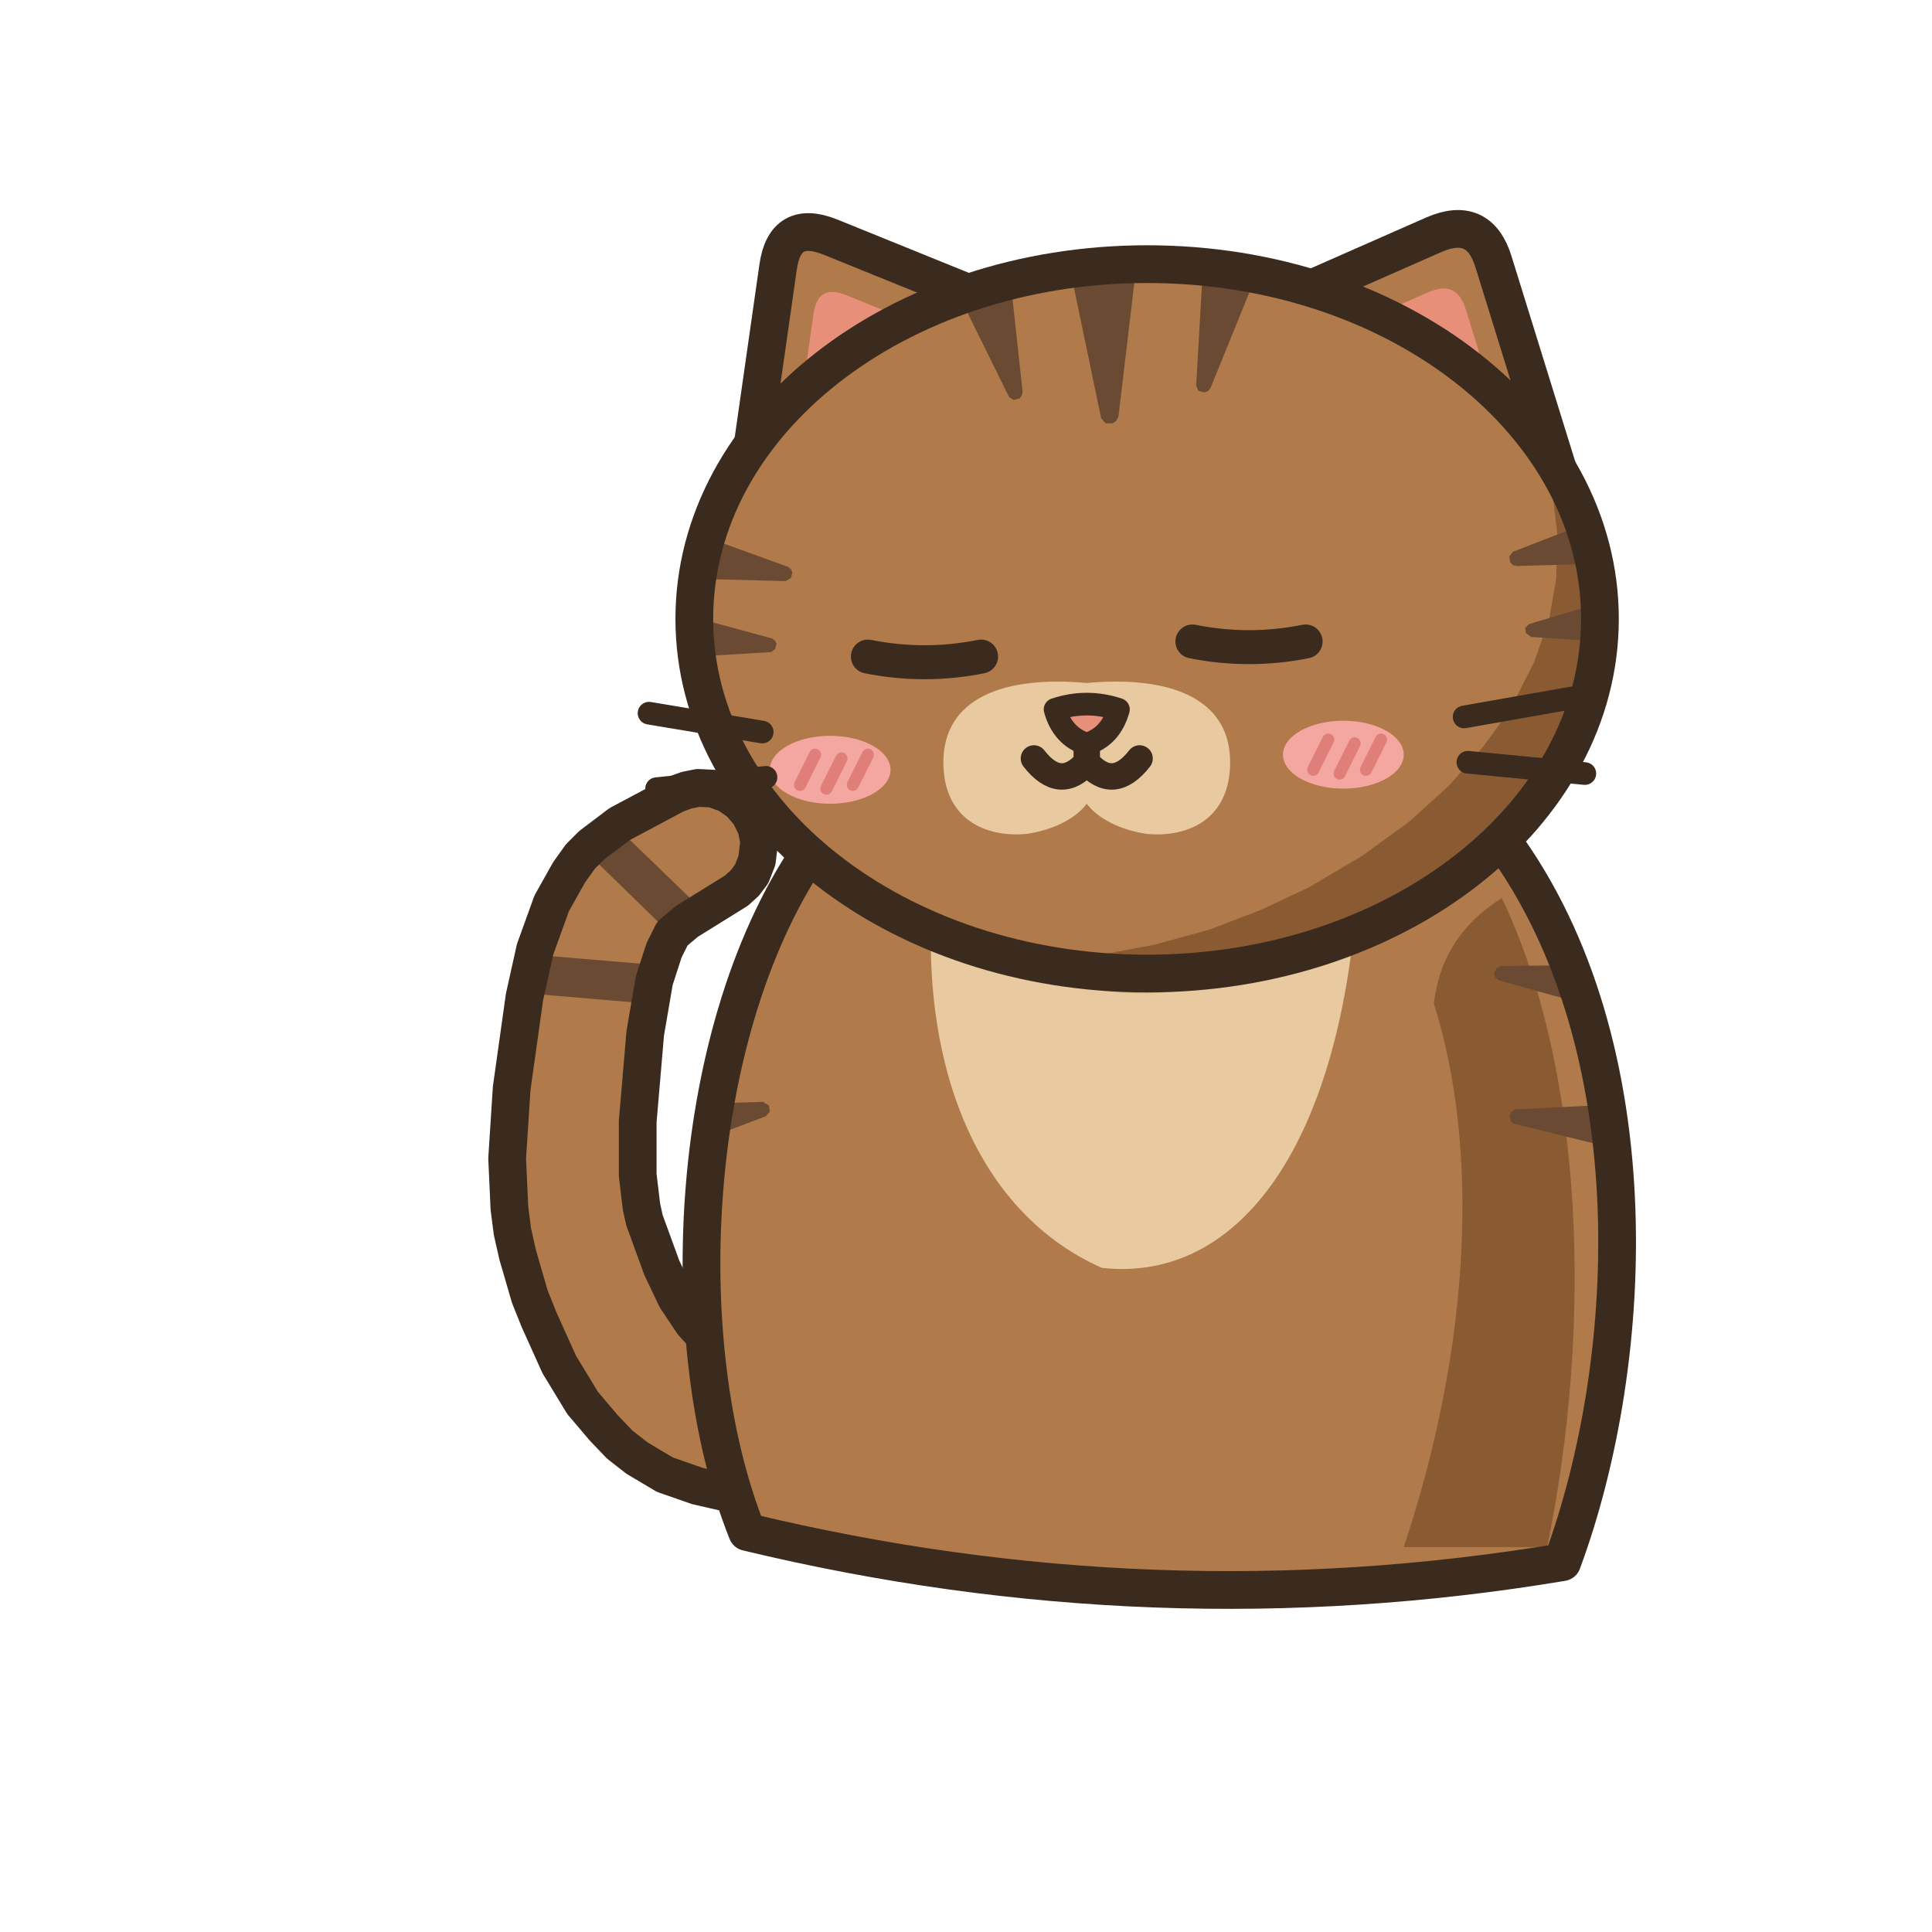
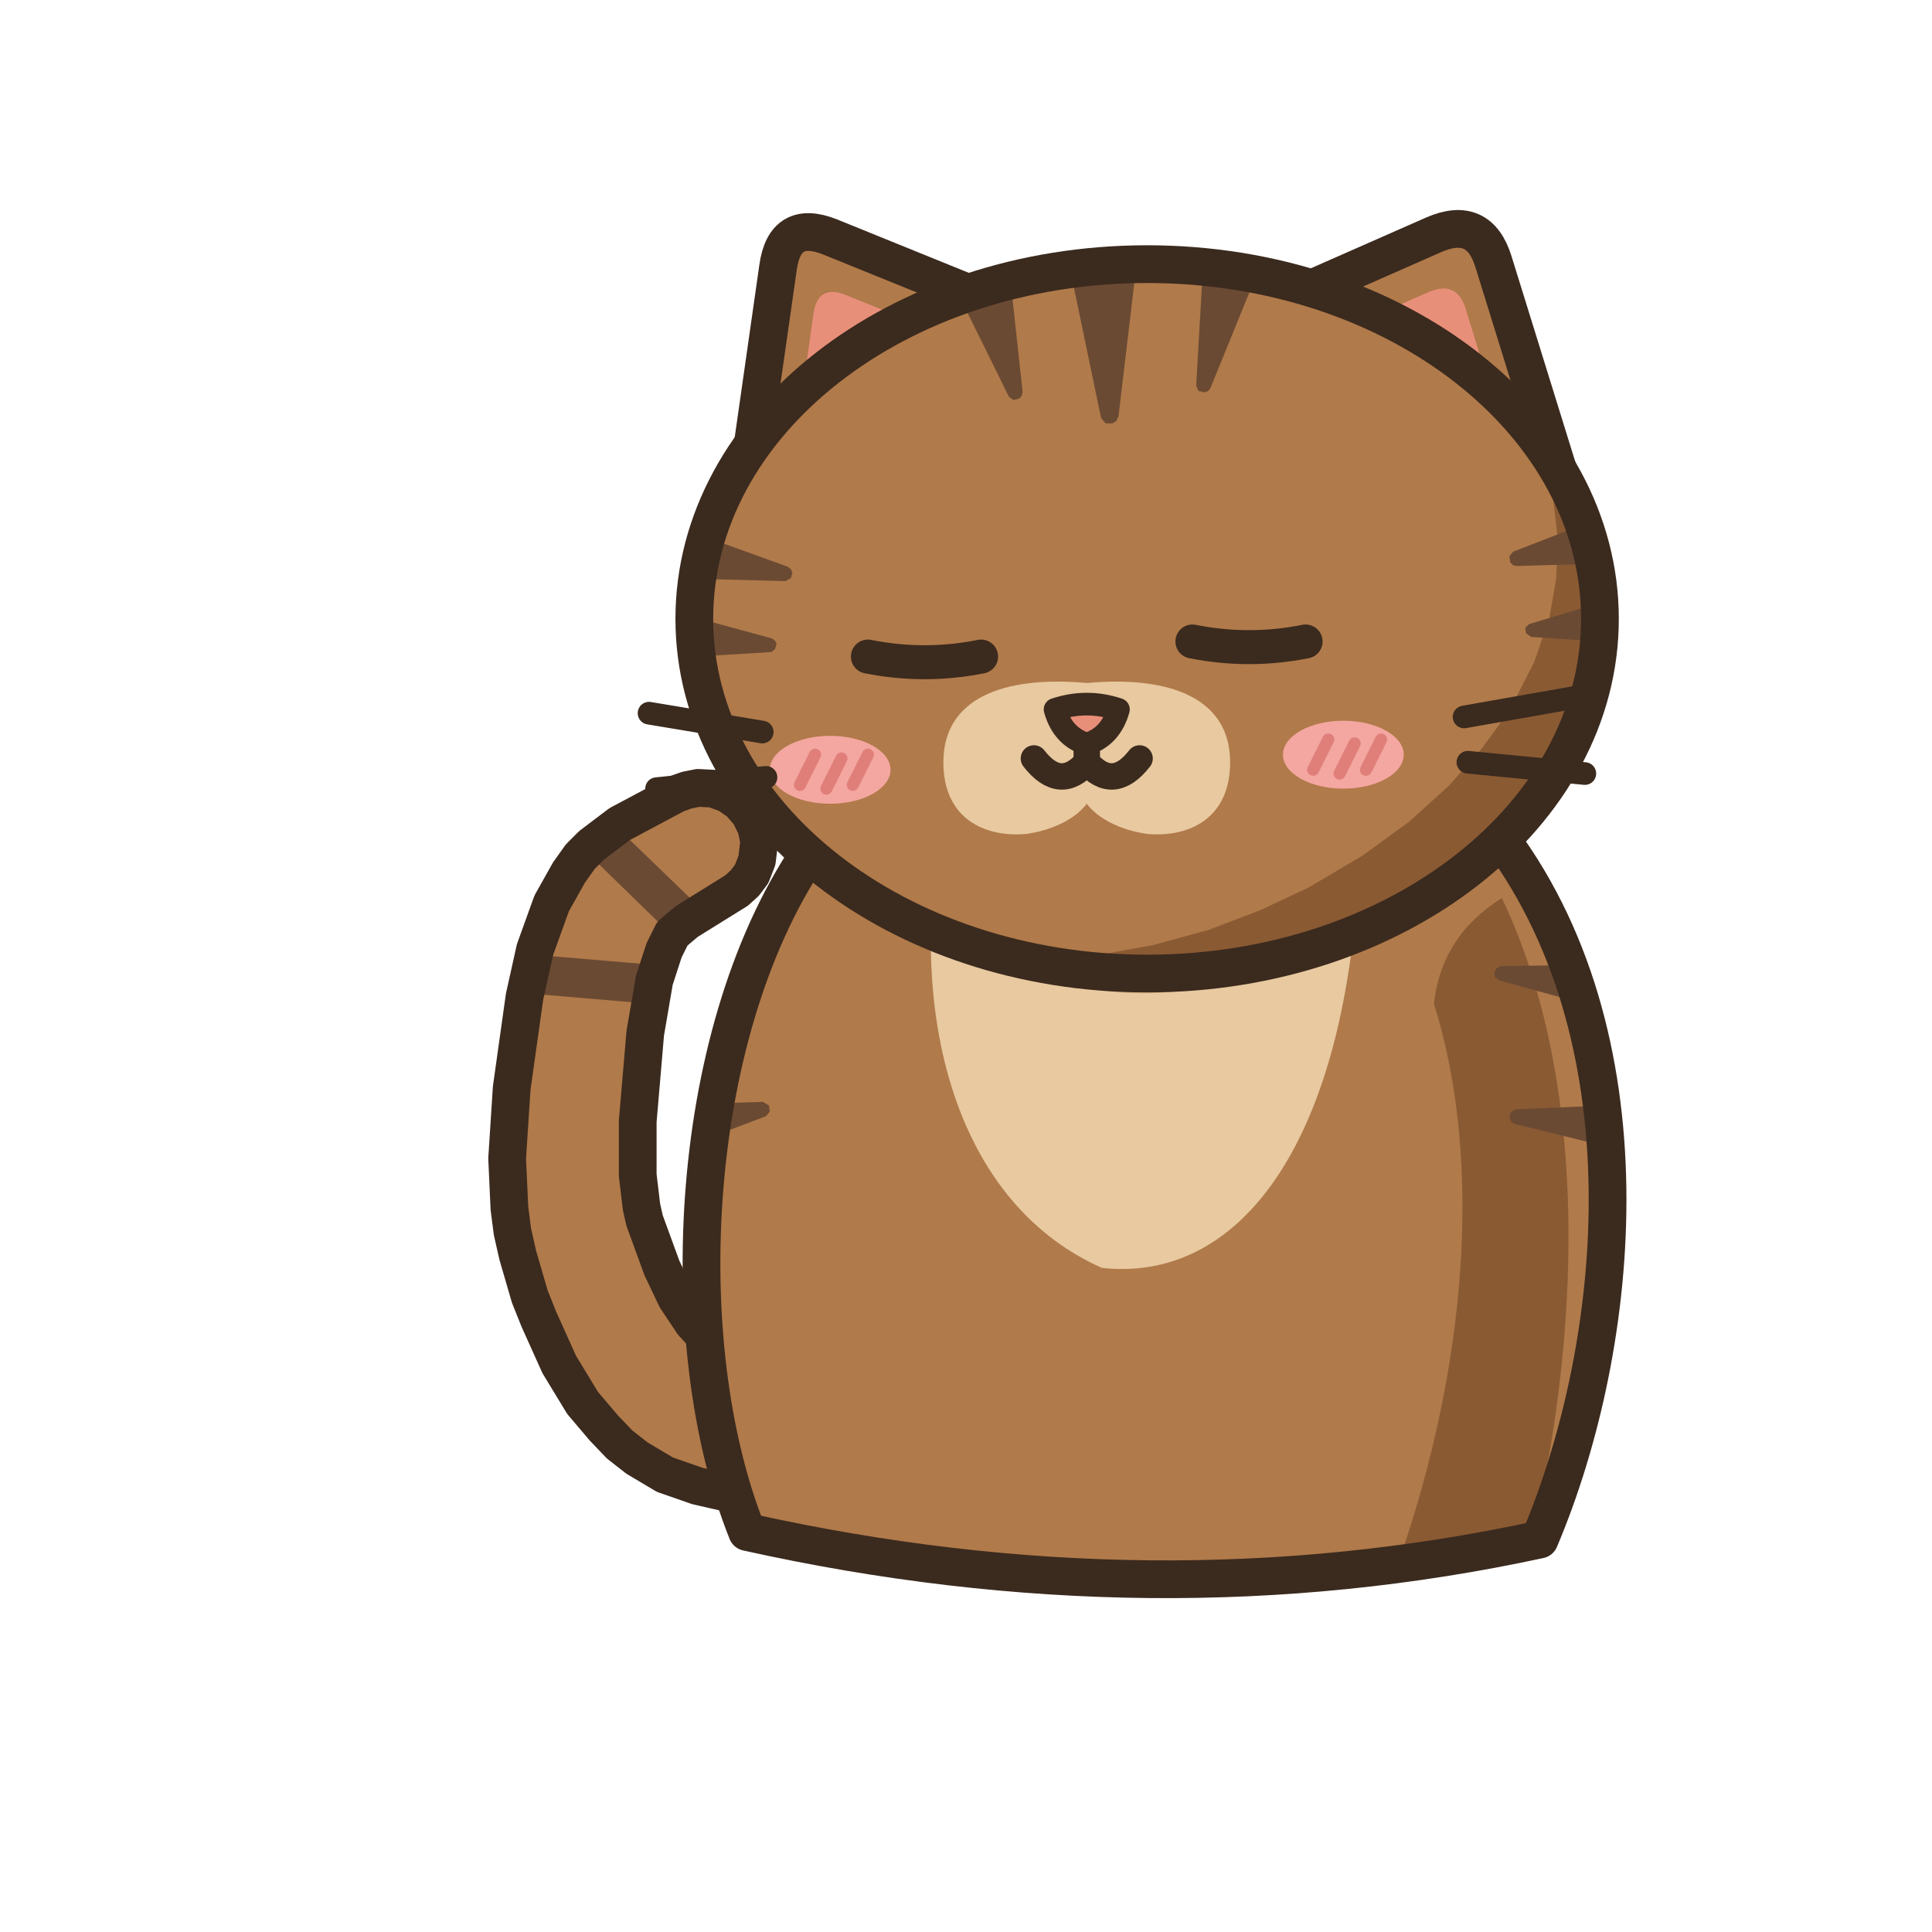
<svg xmlns="http://www.w3.org/2000/svg" viewBox="0 0 256 256">
  <path d="M70.9 125.8 L69.5 132.1 L67.8 144.2 L67.2 153.5 L67.5 160.1 L67.9 163.2 L68.6 166.3 L70.2 171.8 L71.4 174.8 L74.1 180.8 L77.2 185.9 L80 189.2 L82.1 191.4 L84.4 193.2 L88.1 195.4 L92.4 196.9 L95.9 197.7 L99.5 198.3 L115.4 199.5 L116.6 199.5 L118.5 199.2 L119.6 198.8 L121.3 197.9 L123.1 196.3 L124.2 194.8 L125 193.1 L125.5 190.6 L125.4 188.8 L125 186.9 L124.2 185.2 L122.7 183.3 L121.3 182.1 L120.2 181.5 L117.9 180.7 L115 180.4 L107.2 180.2 L101.7 179.9 L97.1 179.1 L94.8 178.2 L93 176.6 L91.8 175.3 L89.6 172 L87.7 168 L85.4 161.7 L85 159.9 L84.5 155.7 L84.5 148.6 L85.5 136.9 L86.7 129.9 L88 125.9 L89.1 123.7 L91 122.1 L97.6 118 L98.7 117 L99.6 115.8 L100.3 114 L100.6 111.5 L100.2 109.6 L99.3 107.8 L98 106.3 L96.4 105.2 L94.5 104.5 L92.5 104.4 L91 104.7 L89.6 105.2 L82.1 109.2 L78.4 112 L76.9 113.5 L75.4 115.6 L73.1 119.7Z" fill="#B07A4A" />
  <path d="M81.6 109.5 L79.2 111.4 L77.6 112.8 L89 123.9 L90.2 122.7 L93.2 120.7ZM70.7 126.5 L69.6 131.6 L86.1 133 L87.3 127.9Z" fill="#6B4A33" />
  <path d="M70.9 125.8 L69.5 132.1 L67.8 144.2 L67.2 153.5 L67.5 160.1 L67.9 163.2 L68.6 166.3 L70.2 171.8 L71.4 174.8 L74.1 180.8 L77.2 185.9 L80 189.2 L82.1 191.4 L84.4 193.2 L88.1 195.4 L92.4 196.9 L95.9 197.7 L99.5 198.3 L115.4 199.5 L116.6 199.5 L118.5 199.2 L119.6 198.8 L121.3 197.9 L123.1 196.3 L124.2 194.8 L125 193.1 L125.5 190.6 L125.4 188.8 L125 186.9 L124.2 185.2 L122.7 183.3 L121.3 182.1 L120.2 181.5 L117.9 180.7 L115 180.4 L107.2 180.2 L101.7 179.9 L97.1 179.1 L94.8 178.2 L93 176.6 L91.8 175.3 L89.6 172 L87.7 168 L85.4 161.7 L85 159.9 L84.5 155.7 L84.5 148.6 L85.5 136.9 L86.7 129.9 L88 125.9 L89.1 123.7 L91 122.1 L97.6 118 L98.7 117 L99.6 115.8 L100.3 114 L100.6 111.5 L100.2 109.6 L99.3 107.8 L98 106.3 L96.4 105.2 L94.5 104.5 L92.5 104.4 L91 104.7 L89.6 105.2 L82.1 109.2 L78.4 112 L76.9 113.5 L75.4 115.6 L73.1 119.7Z" fill="none" stroke="#3B2A1E" stroke-width="5" stroke-linecap="round" stroke-linejoin="round" />
-   <path d="M113 105 L108 112 C91 136 89 178 99 203 Q153 216 207 207 C217 180 219 137 198 110 L192 102Z" fill="#B07A4A" />
+   <path d="M113 105 L108 112 C91 136 89 178 99 203 Q153 215 204 204 C215 178 219 137 198 110 L192 102Z" fill="#B07A4A" />
  <path d="M124 114 C121 138 128 160 146 168 C164 170 178 152 180 116Z" fill="#E8C9A0" />
  <path d="M126 120 C134 133 160 137 178 122 L178 116 L126 116Z" fill="#D4AE80" />
-   <path d="M199 119 C210 142 211 176 205 205 L186 205 C195 178 196 152 190 133 Q191 124 199 119Z" fill="#8A5A33" />
-   <path d="M198.9 128 L198.3 128.3 L198 128.9 L198.1 129.5 L198.6 129.9 L209.7 133 L208 127.9ZM94.1 150.7 L101.5 147.9 L102 147.3 L101.9 146.5 L101.1 146 L94.8 146.2ZM200.7 147 L200.2 147.4 L200 147.9 L200.2 148.6 L200.6 148.9 L213.6 152.1 L212.9 146.4Z" fill="#6B4A33" />
-   <path d="M113 105 L108 112 C91 136 89 178 99 203 Q153 216 207 207 C217 180 219 137 198 110 L192 102Z" fill="none" stroke="#3B2A1E" stroke-width="5" stroke-linecap="round" stroke-linejoin="round" />
+   <path d="M199 119 C210 142 210 174 203 204 L186 205 C195 178 196 152 190 133 Q191 124 199 119Z" fill="#8A5A33" />
+   <path d="M198.9 128 L198.3 128.3 L198 128.9 L198.1 129.5 L198.6 129.9 L209.5 132.9 L207.8 127.9ZM94.1 150.7 L101.5 147.9 L102 147.3 L101.9 146.5 L101.1 146 L94.8 146.2ZM200.7 147 L200.2 147.4 L200 147.9 L200.2 148.6 L200.6 148.9 L212.8 151.9 L212.2 146.5Z" fill="#6B4A33" />
+   <path d="M113 105 L108 112 C91 136 89 178 99 203 Q153 215 204 204 C215 178 219 137 198 110 L192 102Z" fill="none" stroke="#3B2A1E" stroke-width="5" stroke-linecap="round" stroke-linejoin="round" />
  <path d="M100.8 63.1 Q99 64 99.3 62L103.1 35.4 Q104 29 110 31.4L139.1 43.2 Q141 44 139.2 44.9Z" fill="#B07A4A" stroke="#3B2A1E" stroke-width="5" stroke-linejoin="round" stroke-linecap="round" />
  <path d="M106.9 56.5 Q105.6 57.2 105.8 55.7L107.8 41.5 Q108.4 37.6 112.1 39.1L127.7 45.4 Q129.1 46 127.7 46.6Z" fill="#E88F7A" />
  <path d="M164.8 43.9 Q163 43 164.8 42.2L190 31.1 Q196 28.5 197.9 34.7L206.4 62.1 Q207 64 205.2 63.1Z" fill="#B07A4A" stroke="#3B2A1E" stroke-width="5" stroke-linejoin="round" stroke-linecap="round" />
  <path d="M175.9 45.8 Q174.5 45.2 175.9 44.6L189.3 38.7 Q193 37.1 194.2 40.9L198.7 55.5 Q199.2 57 197.8 56.3Z" fill="#E88F7A" />
  <path d="M92 82 A60 47 0 1 1 212 82 A60 47 0 1 1 92 82Z" fill="#B07A4A" />
  <path d="M204.1 58.8 L205.7 65.2 L206.4 71.2 L206.2 76.7 L205.3 81.9 L203.3 87.7 L200.6 93 L198.6 96.1 L196.4 99.1 L192 104.1 L186.7 108.9 L180.5 113.4 L173.4 117.6 L167 120.6 L160.2 123.2 L152.9 125.2 L145.3 126.6 L137.3 127.6 L141.7 128.3 L146.1 128.8 L150.5 129 L154.9 128.9 L159.3 128.6 L163.7 128.1 L168 127.3 L172.2 126.3 L176.3 125 L180.3 123.5 L184.1 121.7 L187.7 119.8 L191.2 117.6 L194.4 115.2 L197.4 112.7 L200.2 110 L202.7 107.1 L204.9 104.2 L206.9 101 L208.5 97.8 L209.8 94.5 L210.8 91.2 L211.5 87.8 L211.9 84.3 L212 80.8 L211.7 77.4 L211.1 74 L210.2 70.6 L209 67.3 L207.4 64Z" fill="#8A5A33" />
  <path d="M159.4 35.4 L158.5 51.1 L158.8 51.8 L159.6 52 L160.1 51.8 L160.4 51.4 L166.5 36.4ZM141.8 35.7 L145.9 55.4 L146.5 56.1 L147.4 56.1 L147.9 55.8 L148.2 55.2 L150.6 35 L146.1 35.2ZM127.1 39.2 L133.7 52.6 L134.3 53 L135.1 52.8 L135.4 52.4 L135.5 51.9 L133.9 37.2ZM209.8 69.5 L200.5 73.1 L200 73.7 L200.1 74.5 L200.5 74.9 L201 75 L211.3 74.7ZM92.4 76.7 L104.1 77 L104.8 76.6 L105 75.9 L104.8 75.4 L104.4 75.1 L93.6 71.2ZM211.9 79.9 L202.6 82.7 L202.1 83.2 L202.2 83.9 L202.9 84.4 L211.9 85ZM92.3 87 L102.2 86.4 L102.7 86 L102.9 85.3 L102.7 84.9 L102.3 84.6 L92 81.8Z" fill="#6B4A33" />
  <path d="M125 101 C125 92.5 133 89.5 144 90.5 C155 89.5 163 92.5 163 101 C163 108.5 157.5 111 152 110.5 C148.5 110 145.5 108.5 144 106.5 C142.5 108.5 139.5 110 136 110.5 C130.5 111 125 108.5 125 101Z" fill="#E8C9A0" />
  <path d="M92 82 A60 47 0 1 1 212 82 A60 47 0 1 1 92 82Z" fill="none" stroke="#3B2A1E" stroke-width="5" stroke-linecap="round" stroke-linejoin="round" />
  <ellipse cx="110" cy="102" rx="8" ry="4.5" fill="#F4A6A0" />
  <ellipse cx="178" cy="100" rx="8" ry="4.5" fill="#F4A6A0" />
  <path d="M106 104 L108 100 M109.5 104.5 L111.5 100.5 M113 104 L115 100 M174 102 L176 98 M177.5 102.5 L179.5 98.5 M181 102 L183 98" fill="none" stroke="#E07F7A" stroke-width="1.6" stroke-linecap="round" stroke-linejoin="round" />
  <path d="M101 97 L86 94.5 M101.5 103 L87 104.5 M194 95 L211 92 M194.5 101 L210 102.5" fill="none" stroke="#3B2A1E" stroke-width="3" stroke-linecap="round" stroke-linejoin="round" />
  <path d="M115 87 Q122.5 88.5 130 87 M158 85 Q165.5 86.5 173 85" fill="none" stroke="#3B2A1E" stroke-width="4.5" stroke-linecap="round" stroke-linejoin="round" />
  <path d="M144 98.6 L144 101 M137 100.5 Q140.5 105 144 101 Q147.5 105 151 100.5" fill="none" stroke="#3B2A1E" stroke-width="3.5" stroke-linecap="round" stroke-linejoin="round" />
  <path d="M139.8 94 Q144 92.6 148.2 94 Q147.2 97.6 144 98.6 Q140.8 97.6 139.8 94Z" fill="#E88F7A" stroke="#3B2A1E" stroke-width="3" stroke-linejoin="round" />
</svg>
